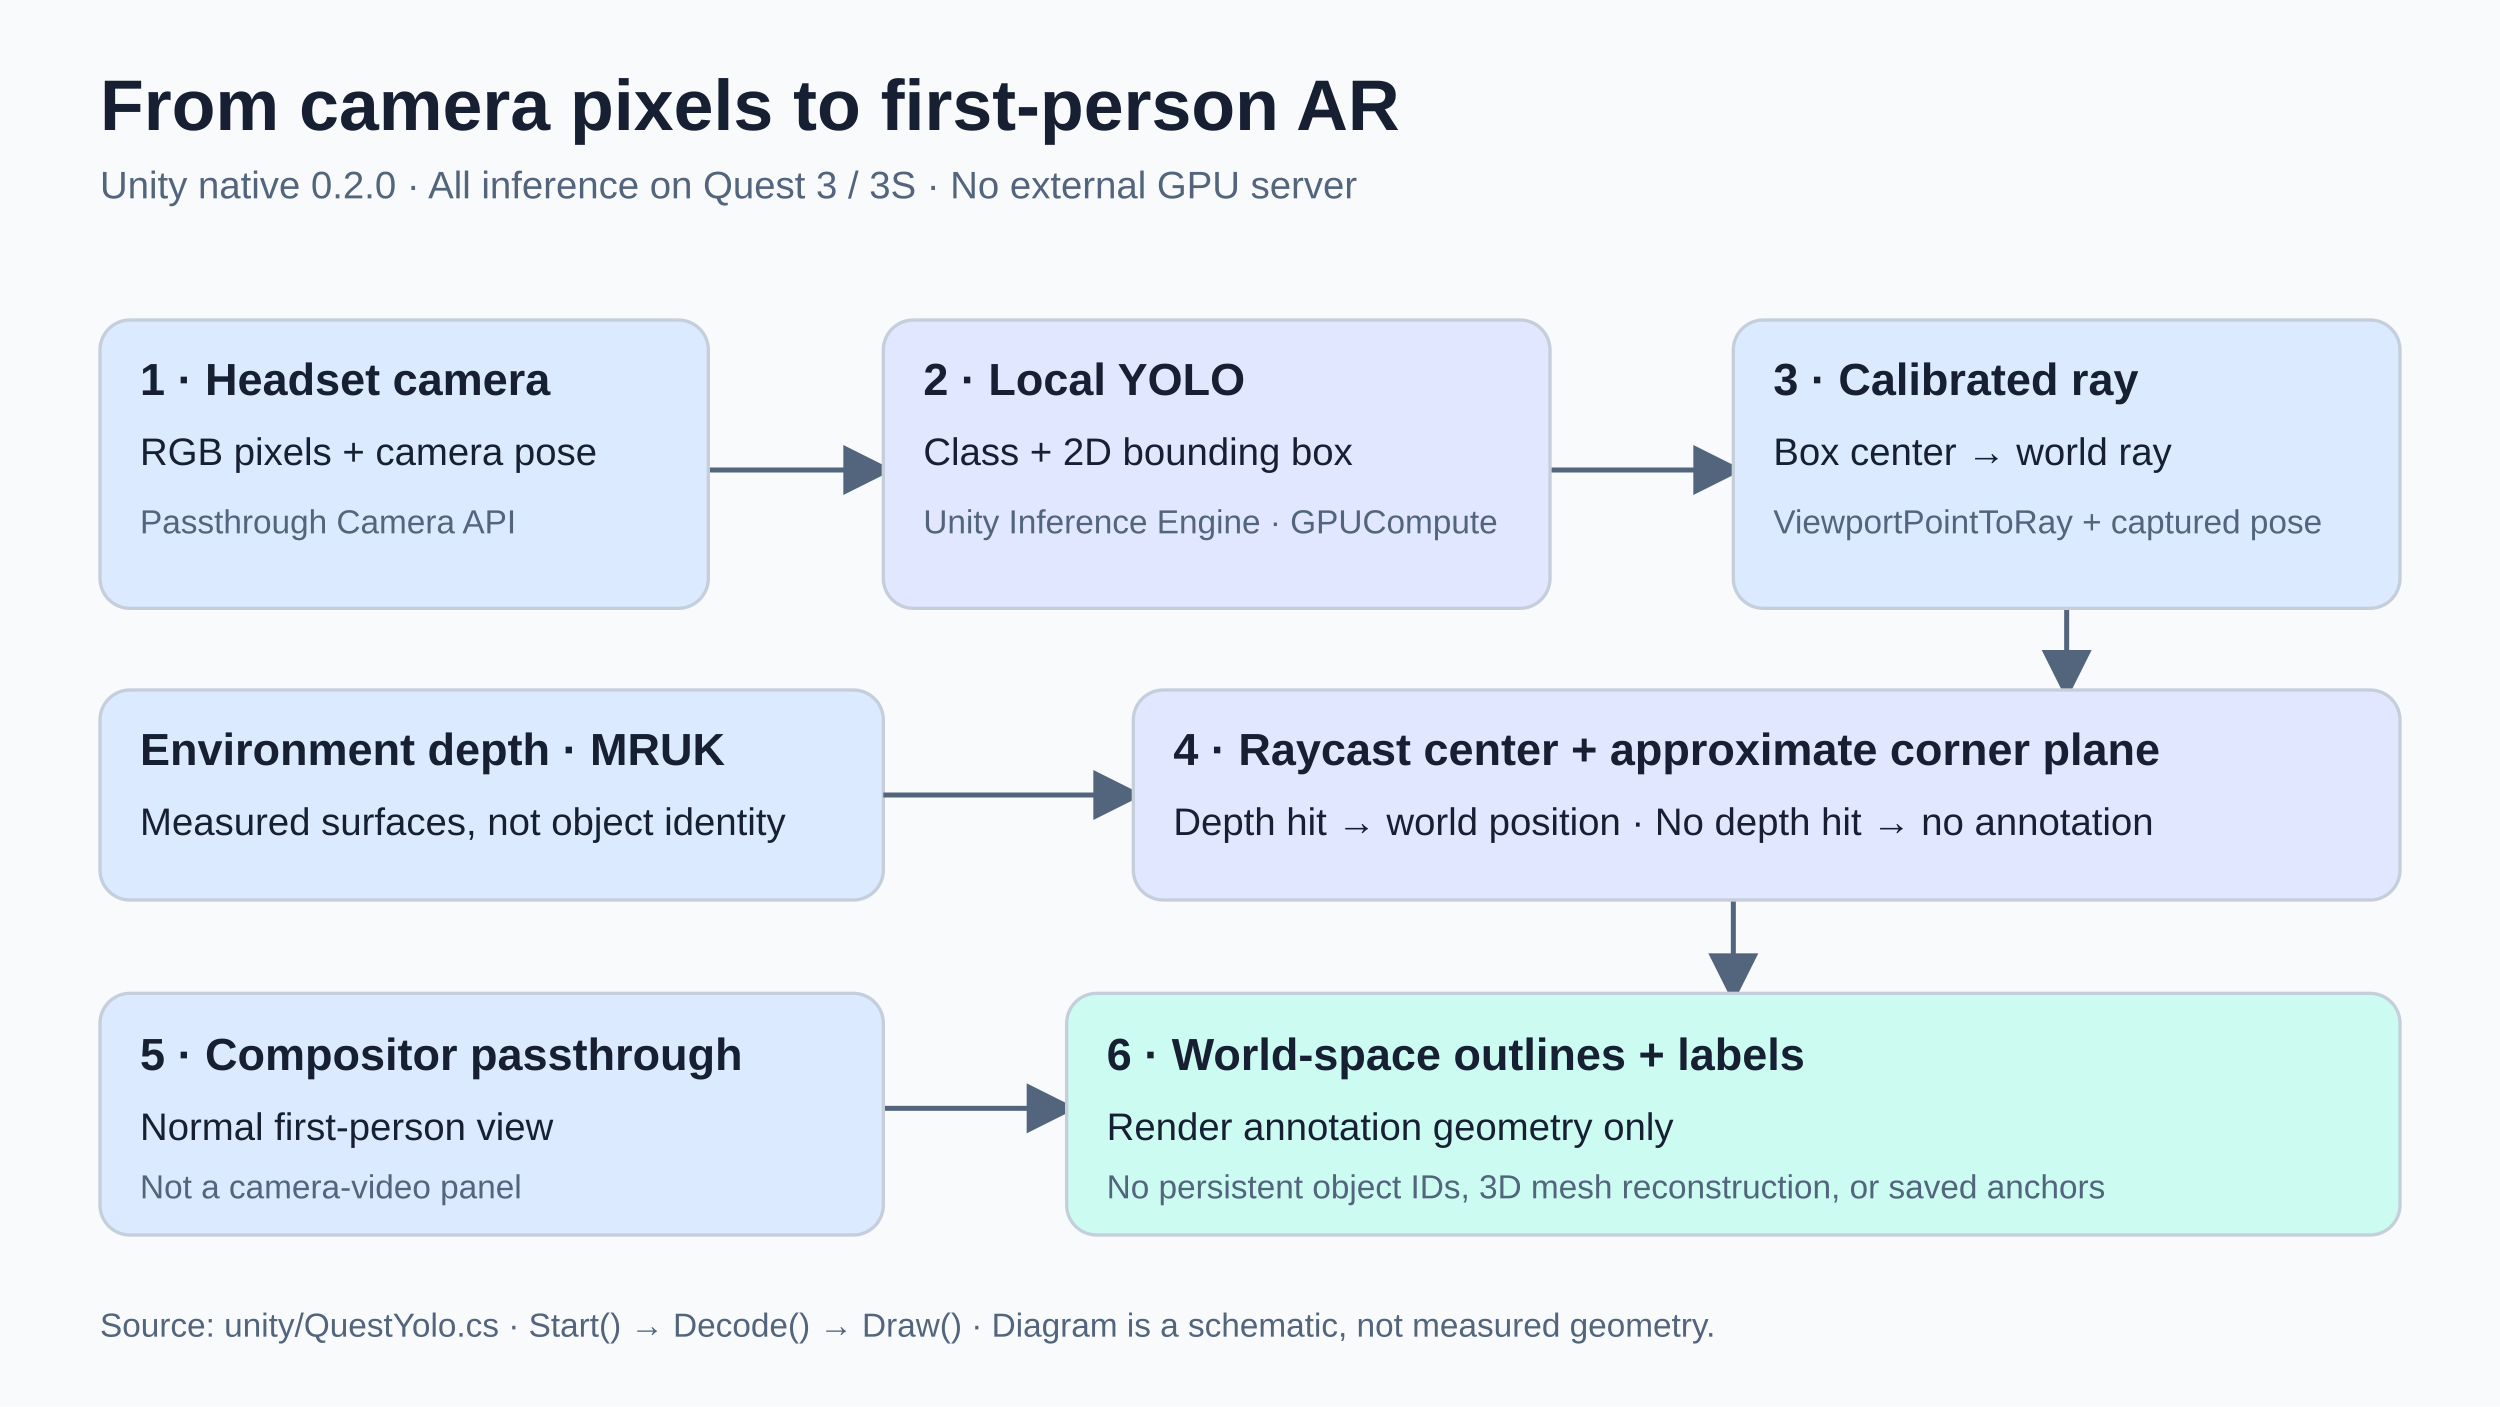
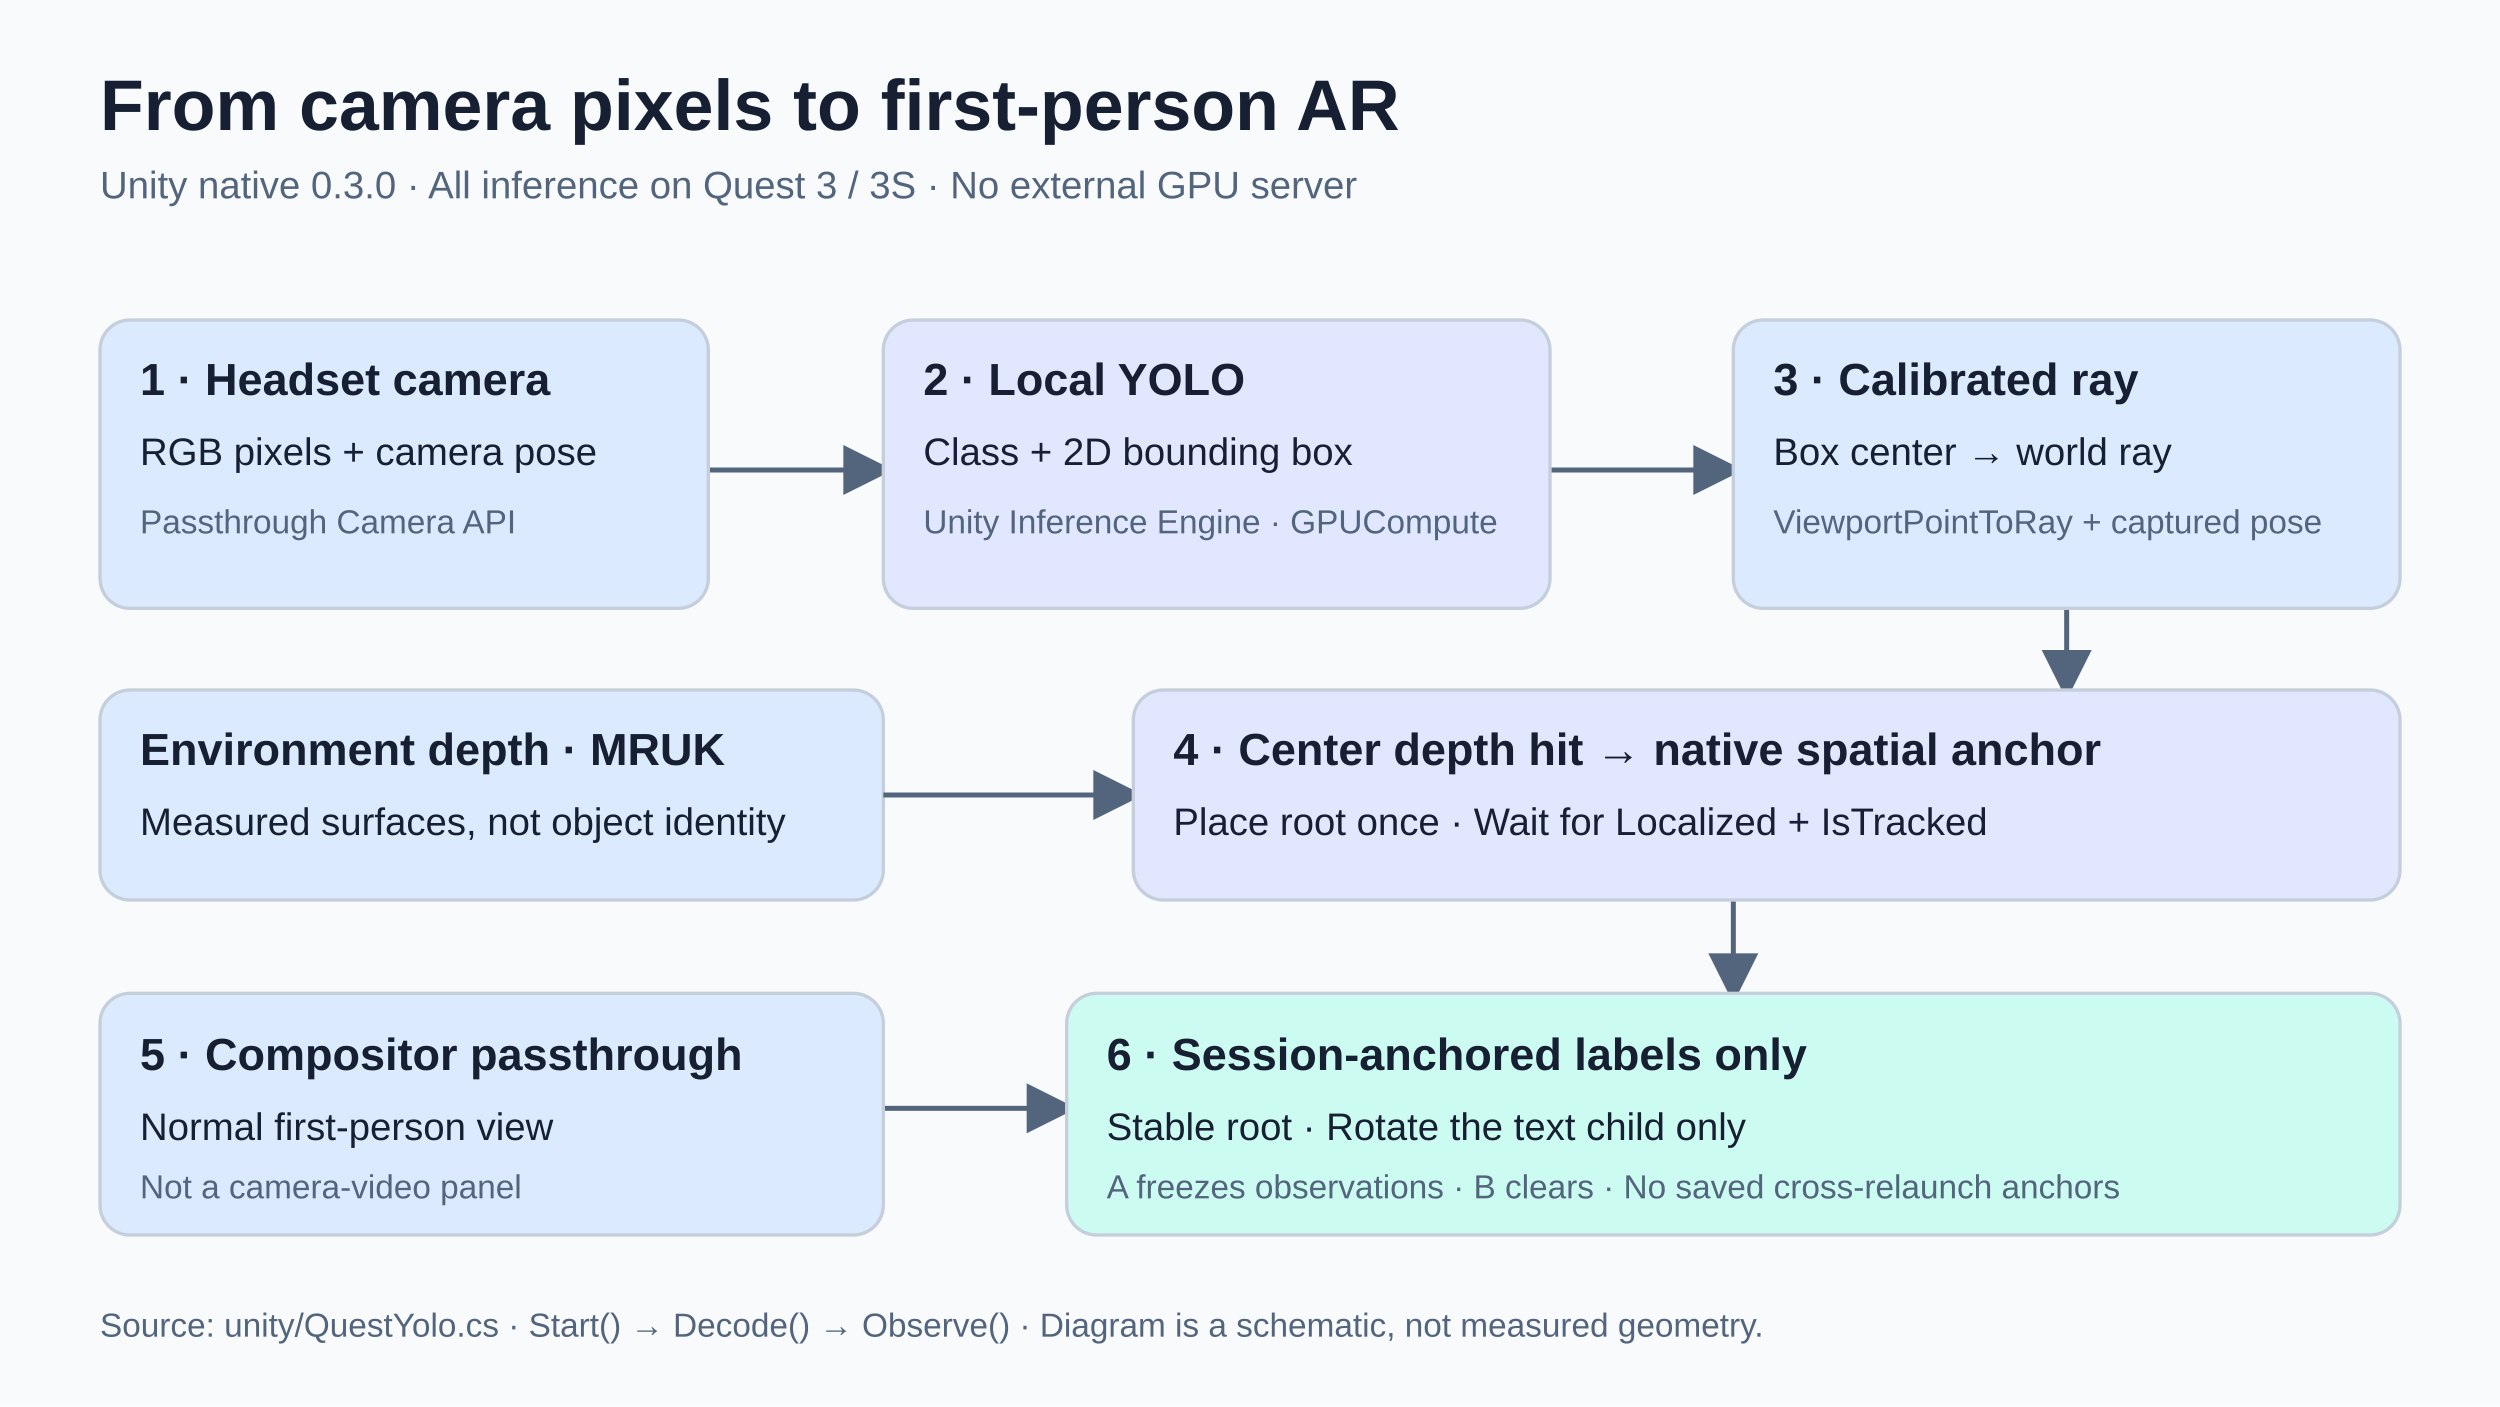
<svg xmlns="http://www.w3.org/2000/svg" width="1500" height="844" viewBox="0 0 1500 844" role="img" aria-labelledby="title desc">
  <defs>
    <marker id="arrow" markerWidth="10" markerHeight="10" refX="8" refY="5" orient="auto">
      <path d="M0 0L10 5L0 10Z" fill="#52657c" />
    </marker>
  </defs>
  <style>text{font-family:Arial,Helvetica,sans-serif;fill:#172033}.title{font-size:43px;font-weight:700}.sub{font-size:23px;fill:#52657c}.label{font-size:27px;font-weight:700}.body{font-size:23px}.small{font-size:20px;fill:#52657c}.edge{stroke:#52657c;stroke-width:3;fill:none;marker-end:url(#arrow)}.box{stroke:#c5cfdb;stroke-width:2;rx:18}</style>
  <rect width="1500" height="844" fill="#f8fafc" />
  <text x="60" y="78" class="title">From camera pixels to first-person AR</text>
-   <text x="60" y="119" class="sub">Unity native 0.2.0 · All inference on Quest 3 / 3S · No external GPU server</text>
+   <text x="60" y="119" class="sub">Unity native 0.3.0 · All inference on Quest 3 / 3S · No external GPU server</text>
  <path class="edge" d="M425 282H530" />
  <path class="edge" d="M930 282H1040" />
  <path class="edge" d="M1240 365V414" />
  <path class="edge" d="M1040 540V596" />
  <path class="edge" d="M530 665H640" />
  <rect x="60" y="192" width="365" height="173" class="box" fill="#dbeafe" />
  <text x="84" y="237" class="label">1 · Headset camera</text>
  <text x="84" y="279" class="body">RGB pixels + camera pose</text>
  <text x="84" y="320" class="small">Passthrough Camera API</text>
  <rect x="530" y="192" width="400" height="173" class="box" fill="#e0e7ff" />
  <text x="554" y="237" class="label">2 · Local YOLO</text>
  <text x="554" y="279" class="body">Class + 2D bounding box</text>
  <text x="554" y="320" class="small">Unity Inference Engine · GPUCompute</text>
  <rect x="1040" y="192" width="400" height="173" class="box" fill="#dbeafe" />
  <text x="1064" y="237" class="label">3 · Calibrated ray</text>
  <text x="1064" y="279" class="body">Box center → world ray</text>
  <text x="1064" y="320" class="small">ViewportPointToRay + captured pose</text>
  <rect x="60" y="414" width="470" height="126" class="box" fill="#dbeafe" />
  <text x="84" y="459" class="label">Environment depth · MRUK</text>
  <text x="84" y="501" class="body">Measured surfaces, not object identity</text>
  <path class="edge" d="M530 477H680" />
  <rect x="680" y="414" width="760" height="126" class="box" fill="#e0e7ff" />
-   <text x="704" y="459" class="label">4 · Raycast center + approximate corner plane</text>
-   <text x="704" y="501" class="body">Depth hit → world position · No depth hit → no annotation</text>
+   <text x="704" y="459" class="label">4 · Center depth hit → native spatial anchor</text>
+   <text x="704" y="501" class="body">Place root once · Wait for Localized + IsTracked</text>
  <rect x="60" y="596" width="470" height="145" class="box" fill="#dbeafe" />
  <text x="84" y="642" class="label">5 · Compositor passthrough</text>
  <text x="84" y="684" class="body">Normal first-person view</text>
  <text x="84" y="719" class="small">Not a camera-video panel</text>
  <rect x="640" y="596" width="800" height="145" class="box" fill="#ccfbf1" />
-   <text x="664" y="642" class="label">6 · World-space outlines + labels</text>
-   <text x="664" y="684" class="body">Render annotation geometry only</text>
-   <text x="664" y="719" class="small">No persistent object IDs, 3D mesh reconstruction, or saved anchors</text>
-   <text x="60" y="802" class="small">Source: unity/QuestYolo.cs · Start() → Decode() → Draw() · Diagram is a schematic, not measured geometry.</text>
+   <text x="664" y="642" class="label">6 · Session-anchored labels only</text>
+   <text x="664" y="684" class="body">Stable root · Rotate the text child only</text>
+   <text x="664" y="719" class="small">A freezes observations · B clears · No saved cross-relaunch anchors</text>
+   <text x="60" y="802" class="small">Source: unity/QuestYolo.cs · Start() → Decode() → Observe() · Diagram is a schematic, not measured geometry.</text>
</svg>
